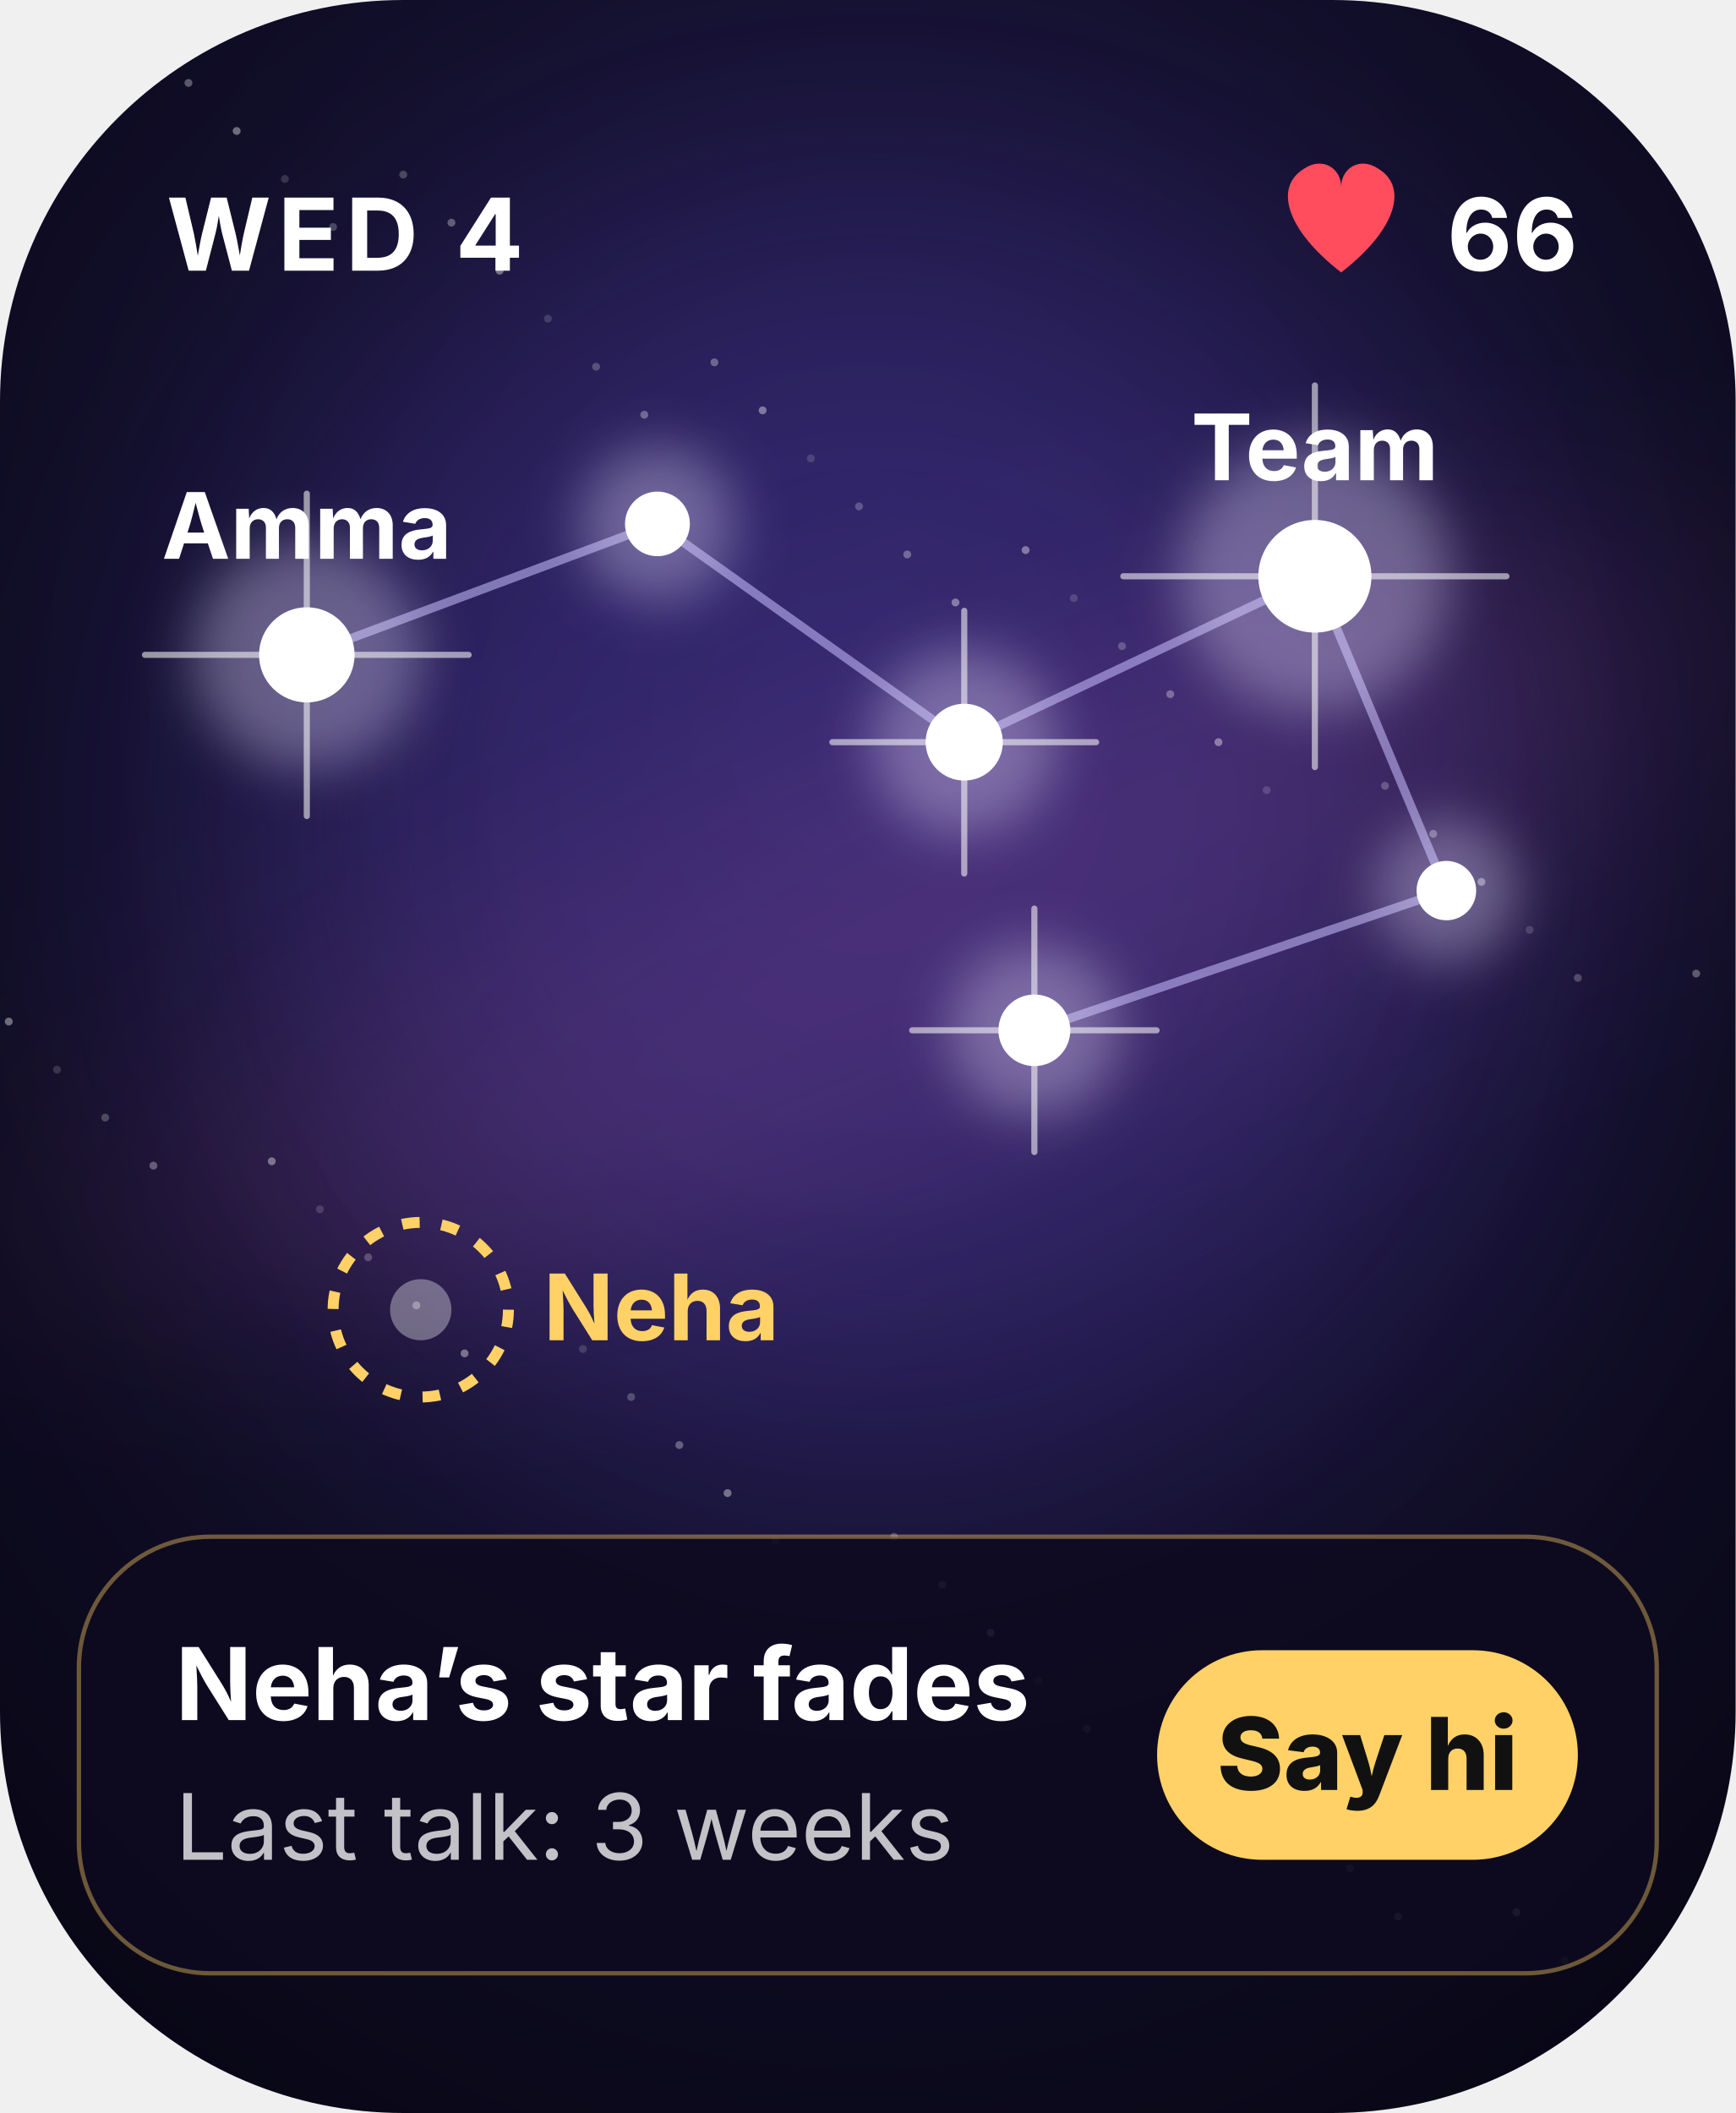
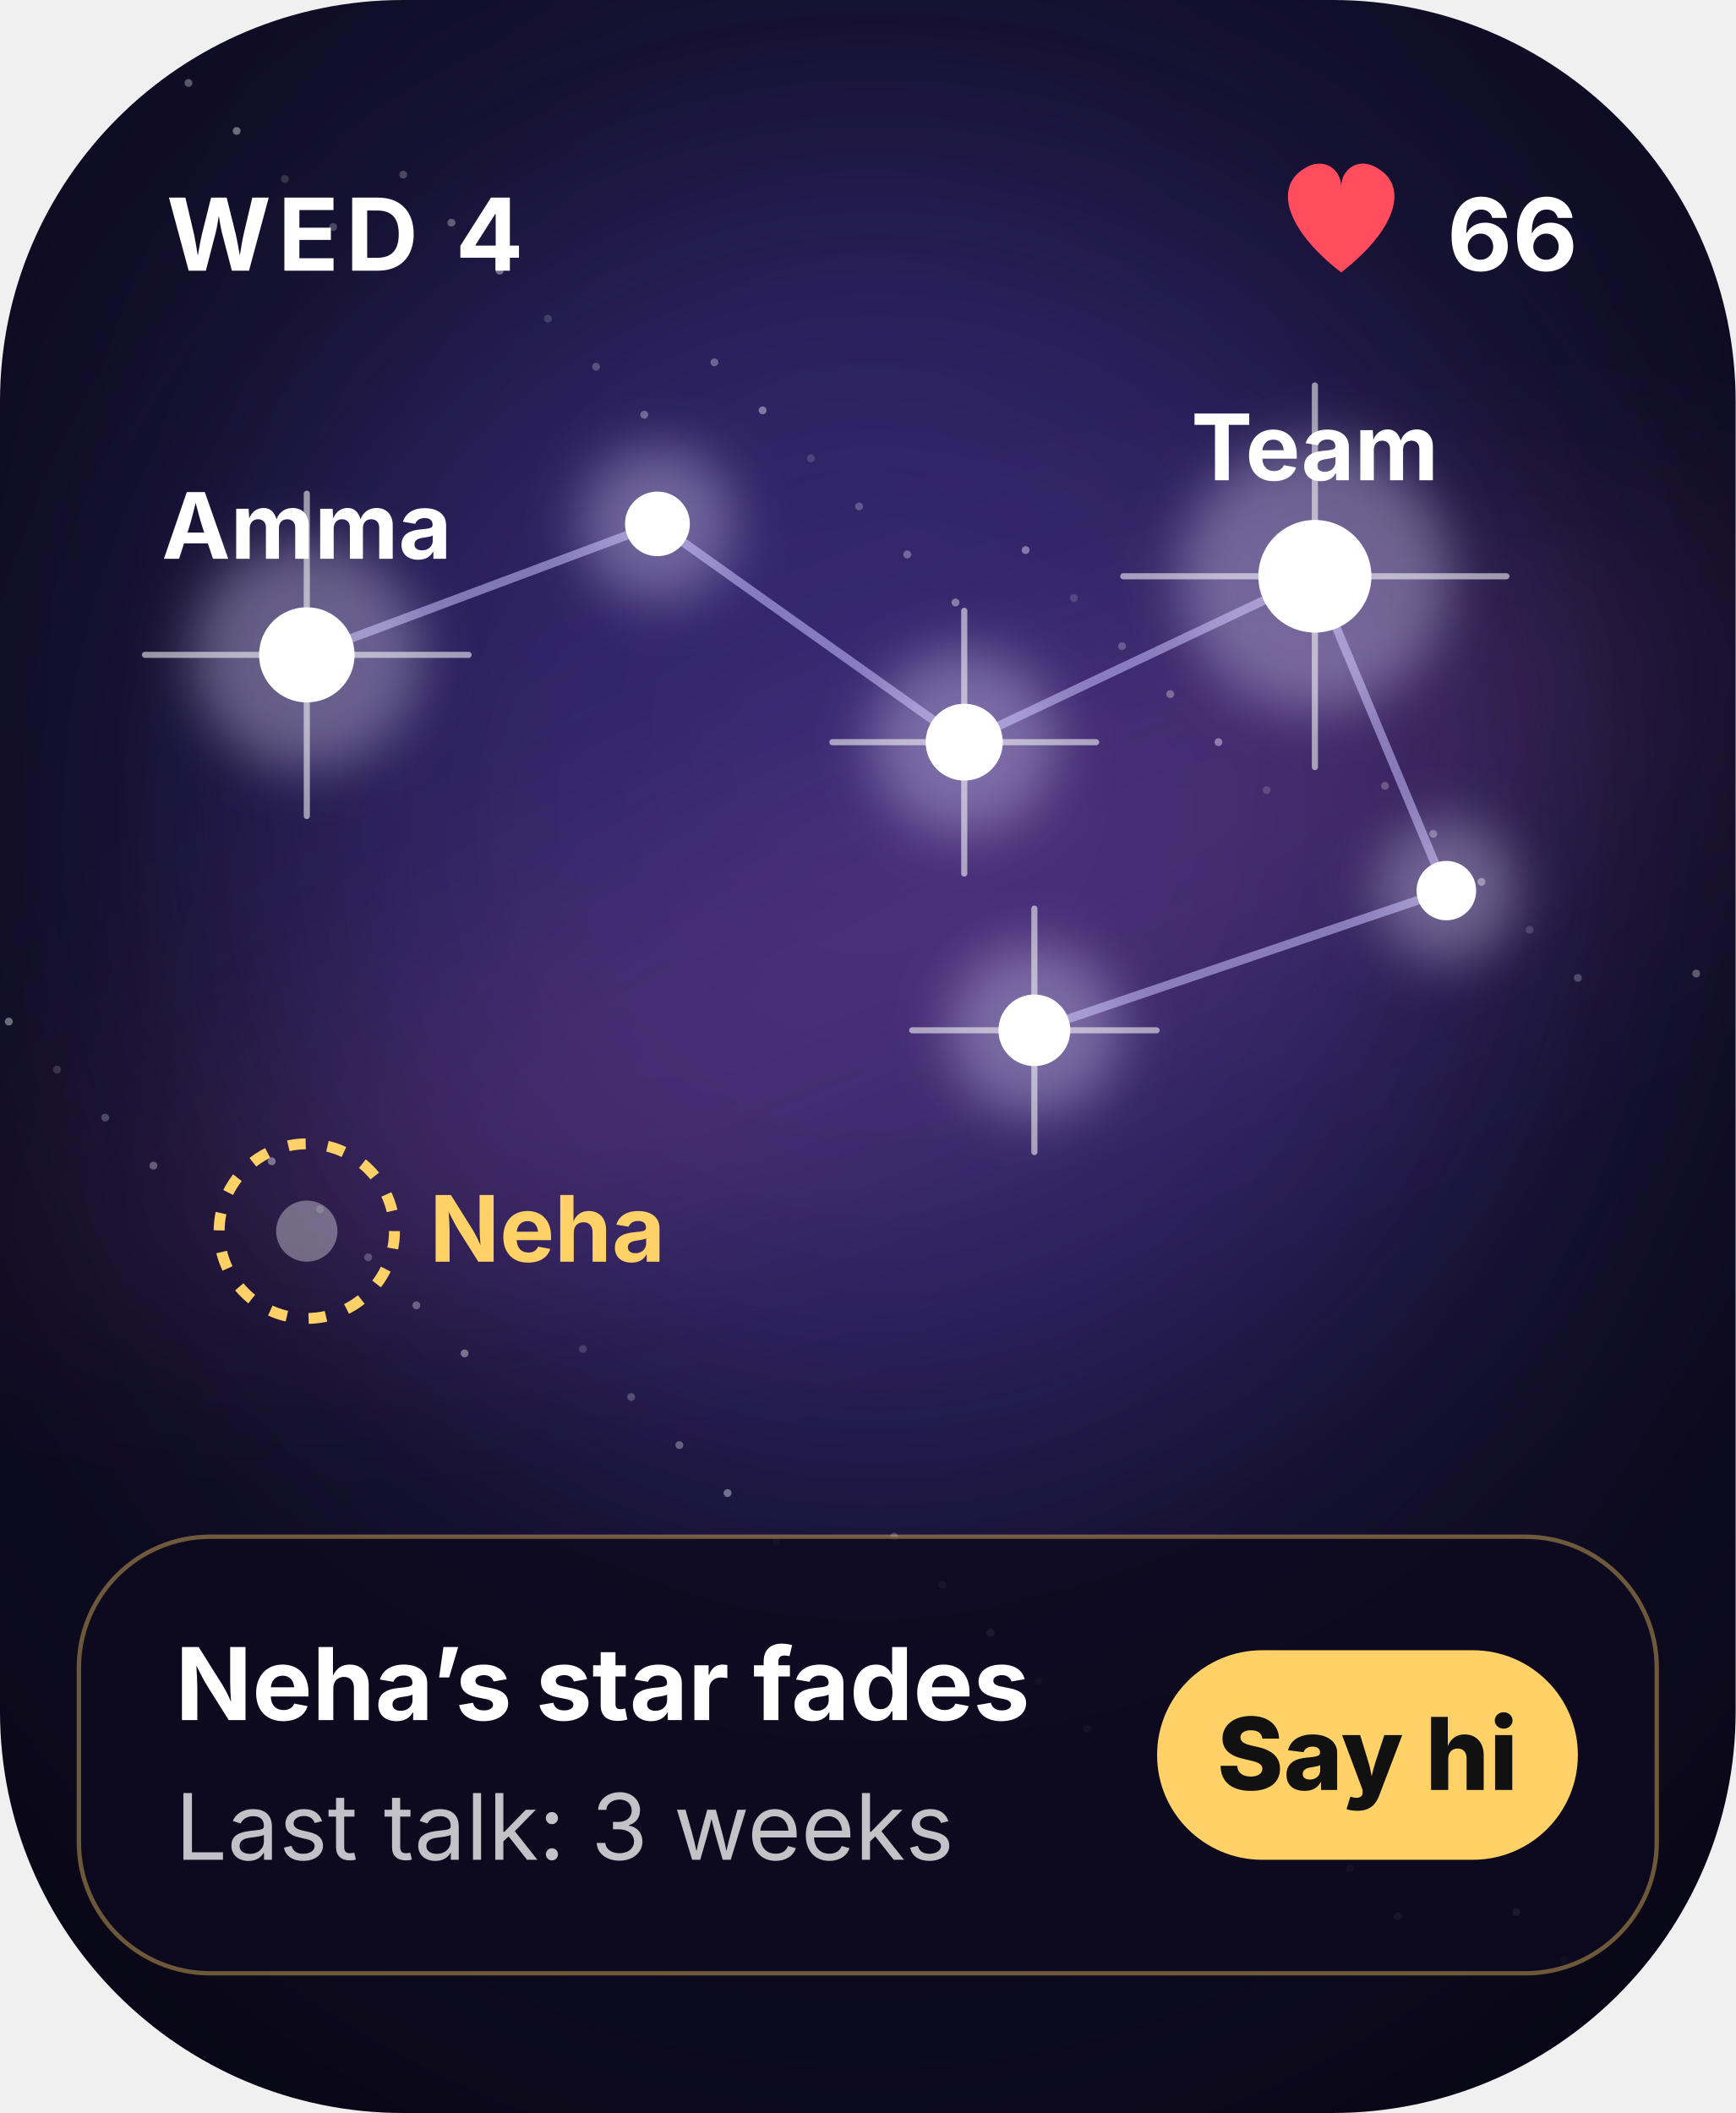
<svg xmlns="http://www.w3.org/2000/svg" width="368" height="448" preserveAspectRatio="none" viewBox="0 0 396 484">
  <defs>
    <clipPath id="constellationaltc">
      <rect width="396" height="484" rx="92" />
    </clipPath>
    <filter id="constellationaltb" x="-60%" y="-60%" width="220%" height="220%">
      <feGaussianBlur stdDeviation="40" />
    </filter>
    <filter id="constellationalts" x="-60%" y="-60%" width="220%" height="220%">
      <feGaussianBlur stdDeviation="6" />
    </filter>
  </defs>
  <g clip-path="url(#constellationaltc)">
    <defs>
      <radialGradient id="constellationaltbg" cx=".5" cy=".35" r=".9">
        <stop offset="0" stop-color="#1b1640" />
        <stop offset="1" stop-color="#05040d" />
      </radialGradient>
    </defs>
    <rect width="396" height="484" fill="url(#constellationaltbg)" />
    <circle cx="200" cy="190" r="150" fill="#7b5cff" opacity=".25" filter="url(#constellationaltb)" />
    <ellipse cx="220" cy="210" rx="210" ry="46" transform="rotate(-24 220 210)" fill="#ff7ad9" opacity=".12" filter="url(#constellationaltb)" />
    <circle cx="5" cy="9" r=".9" fill="#fff" opacity="0.15" />
    <circle cx="76" cy="52" r=".9" fill="#fff" opacity="0.23" />
    <circle cx="147" cy="95" r=".9" fill="#fff" opacity="0.31" />
    <circle cx="218" cy="138" r=".9" fill="#fff" opacity="0.39" />
    <circle cx="289" cy="181" r=".9" fill="#fff" opacity="0.15" />
    <circle cx="360" cy="224" r=".9" fill="#fff" opacity="0.23" />
    <circle cx="35" cy="267" r=".9" fill="#fff" opacity="0.31" />
    <circle cx="106" cy="310" r=".9" fill="#fff" opacity="0.39" />
    <circle cx="177" cy="353" r=".9" fill="#fff" opacity="0.15" />
    <circle cx="248" cy="396" r=".9" fill="#fff" opacity="0.23" />
    <circle cx="319" cy="439" r=".9" fill="#fff" opacity="0.31" />
    <circle cx="390" cy="482" r=".9" fill="#fff" opacity="0.39" />
    <circle cx="65" cy="41" r=".9" fill="#fff" opacity="0.15" />
    <circle cx="136" cy="84" r=".9" fill="#fff" opacity="0.23" />
    <circle cx="207" cy="127" r=".9" fill="#fff" opacity="0.31" />
    <circle cx="278" cy="170" r=".9" fill="#fff" opacity="0.39" />
    <circle cx="349" cy="213" r=".9" fill="#fff" opacity="0.15" />
    <circle cx="24" cy="256" r=".9" fill="#fff" opacity="0.23" />
    <circle cx="95" cy="299" r=".9" fill="#fff" opacity="0.31" />
    <circle cx="166" cy="342" r=".9" fill="#fff" opacity="0.39" />
    <circle cx="237" cy="385" r=".9" fill="#fff" opacity="0.15" />
    <circle cx="308" cy="428" r=".9" fill="#fff" opacity="0.23" />
    <circle cx="379" cy="471" r=".9" fill="#fff" opacity="0.31" />
    <circle cx="54" cy="30" r=".9" fill="#fff" opacity="0.39" />
    <circle cx="125" cy="73" r=".9" fill="#fff" opacity="0.15" />
    <circle cx="196" cy="116" r=".9" fill="#fff" opacity="0.23" />
    <circle cx="267" cy="159" r=".9" fill="#fff" opacity="0.31" />
    <circle cx="338" cy="202" r=".9" fill="#fff" opacity="0.39" />
    <circle cx="13" cy="245" r=".9" fill="#fff" opacity="0.15" />
    <circle cx="84" cy="288" r=".9" fill="#fff" opacity="0.23" />
    <circle cx="155" cy="331" r=".9" fill="#fff" opacity="0.31" />
    <circle cx="226" cy="374" r=".9" fill="#fff" opacity="0.39" />
    <circle cx="297" cy="417" r=".9" fill="#fff" opacity="0.15" />
    <circle cx="368" cy="460" r=".9" fill="#fff" opacity="0.23" />
    <circle cx="43" cy="19" r=".9" fill="#fff" opacity="0.31" />
    <circle cx="114" cy="62" r=".9" fill="#fff" opacity="0.39" />
    <circle cx="185" cy="105" r=".9" fill="#fff" opacity="0.15" />
    <circle cx="256" cy="148" r=".9" fill="#fff" opacity="0.23" />
    <circle cx="327" cy="191" r=".9" fill="#fff" opacity="0.31" />
    <circle cx="2" cy="234" r=".9" fill="#fff" opacity="0.39" />
    <circle cx="73" cy="277" r=".9" fill="#fff" opacity="0.15" />
    <circle cx="144" cy="320" r=".9" fill="#fff" opacity="0.23" />
    <circle cx="215" cy="363" r=".9" fill="#fff" opacity="0.31" />
    <circle cx="286" cy="406" r=".9" fill="#fff" opacity="0.39" />
    <circle cx="357" cy="449" r=".9" fill="#fff" opacity="0.15" />
    <circle cx="32" cy="8" r=".9" fill="#fff" opacity="0.23" />
    <circle cx="103" cy="51" r=".9" fill="#fff" opacity="0.31" />
    <circle cx="174" cy="94" r=".9" fill="#fff" opacity="0.39" />
    <circle cx="245" cy="137" r=".9" fill="#fff" opacity="0.15" />
    <circle cx="316" cy="180" r=".9" fill="#fff" opacity="0.23" />
    <circle cx="387" cy="223" r=".9" fill="#fff" opacity="0.31" />
    <circle cx="62" cy="266" r=".9" fill="#fff" opacity="0.39" />
    <circle cx="133" cy="309" r=".9" fill="#fff" opacity="0.15" />
    <circle cx="204" cy="352" r=".9" fill="#fff" opacity="0.23" />
    <circle cx="275" cy="395" r=".9" fill="#fff" opacity="0.31" />
    <circle cx="346" cy="438" r=".9" fill="#fff" opacity="0.39" />
    <circle cx="21" cy="481" r=".9" fill="#fff" opacity="0.15" />
    <circle cx="92" cy="40" r=".9" fill="#fff" opacity="0.23" />
    <circle cx="163" cy="83" r=".9" fill="#fff" opacity="0.31" />
    <circle cx="234" cy="126" r=".9" fill="#fff" opacity="0.39" />
    <text x="38" y="62" text-anchor="start" font-family="Inter" font-size="23" font-weight="700" fill="#fff" letter-spacing="1.5">WED 4</text>
    <path transform="translate(306 54) scale(1.4)" fill="#ff4d5e" d="M0 6 C -9 -1 -11 -8 -6 -11 C -3 -13 0 -11 0 -8 C 0 -11 3 -13 6 -11 C 11 -8 9 -1 0 6Z" />
    <text x="360" y="62" text-anchor="end" font-family="Inter" font-size="23" font-weight="700" fill="#fff">66</text>
    <path d="M70 150 L150 120 L220 170 L300 132 L330 204 L236 236" fill="none" stroke="#c9bfff" stroke-width="2" opacity=".55" />
    <circle cx="70" cy="150" r="26.1" fill="#e6deff" opacity=".35" filter="url(#constellationalts)" />
    <circle cx="70" cy="150" r="10.9" fill="#fff" />
    <path d="M33.081 150 L106.919 150 M70 113.081 L70 186.919" stroke="#fff" stroke-width="1.4" opacity=".55" stroke-linecap="round" />
    <circle cx="150" cy="120" r="17.8" fill="#e6deff" opacity=".35" filter="url(#constellationalts)" />
    <circle cx="150" cy="120" r="7.4" fill="#fff" />
    <circle cx="220" cy="170" r="21.2" fill="#e6deff" opacity=".35" filter="url(#constellationalts)" />
    <circle cx="220" cy="170" r="8.8" fill="#fff" />
    <path d="M189.911 170 L250.089 170 M220 139.911 L220 200.089" stroke="#fff" stroke-width="1.4" opacity=".55" stroke-linecap="round" />
    <circle cx="300" cy="132" r="30.9" fill="#e6deff" opacity=".35" filter="url(#constellationalts)" />
    <circle cx="300" cy="132" r="12.9" fill="#fff" />
    <path d="M256.295 132 L343.705 132 M300 88.295 L300 175.705" stroke="#fff" stroke-width="1.4" opacity=".55" stroke-linecap="round" />
    <circle cx="330" cy="204" r="16.3" fill="#e6deff" opacity=".35" filter="url(#constellationalts)" />
    <circle cx="330" cy="204" r="6.8" fill="#fff" />
    <circle cx="236" cy="236" r="19.7" fill="#e6deff" opacity=".35" filter="url(#constellationalts)" />
    <circle cx="236" cy="236" r="8.2" fill="#fff" />
    <path d="M208.12 236 L263.88 236 M236 208.12 L236 263.88" stroke="#fff" stroke-width="1.4" opacity=".55" stroke-linecap="round" />
    <text x="70" y="128" text-anchor="middle" font-family="Inter" font-size="21" font-weight="700" fill="#fff">Amma</text>
    <text x="300" y="110" text-anchor="middle" font-family="Inter" font-size="21" font-weight="700" fill="#fff">Team</text>
-     <circle cx="96" cy="300" r="7" fill="#fff" opacity=".35" />
-     <circle cx="96" cy="300" r="20" fill="none" stroke="#ffd166" stroke-width="2.5" stroke-dasharray="4 5" />
-     <text x="124" y="307" text-anchor="start" font-family="Inter" font-size="21" font-weight="700" fill="#ffd166">Neha</text>
+     <circle cx="70" cy="282" r="7" fill="#fff" opacity=".35" />
+     <circle cx="70" cy="282" r="20" fill="none" stroke="#ffd166" stroke-width="2.5" stroke-dasharray="4 5" />
+     <text x="98" y="289" text-anchor="start" font-family="Inter" font-size="21" font-weight="700" fill="#ffd166">Neha</text>
    <text x="198" y="120" text-anchor="start" font-family="Inter" font-size="0" font-weight="0" fill="#fff" />
    <rect x="18" y="352" width="360" height="100" rx="30" fill="#0d0a1f" fill-opacity=".85" stroke="#ffd166" stroke-opacity=".4" />
    <text x="40" y="394" text-anchor="start" font-family="Inter" font-size="23" font-weight="700" fill="#fff">Neha’s star fades</text>
    <text x="40" y="426" text-anchor="start" font-family="Inter" font-size="21" font-weight="400" fill="#fff" opacity=".75">Last talk: 3 weeks</text>
    <rect x="264" y="378" width="96" height="48" rx="24" fill="#ffd166" />
    <text x="312" y="410" text-anchor="middle" font-family="Inter" font-size="23" font-weight="800" fill="#111">Say hi</text>
  </g>
</svg>
